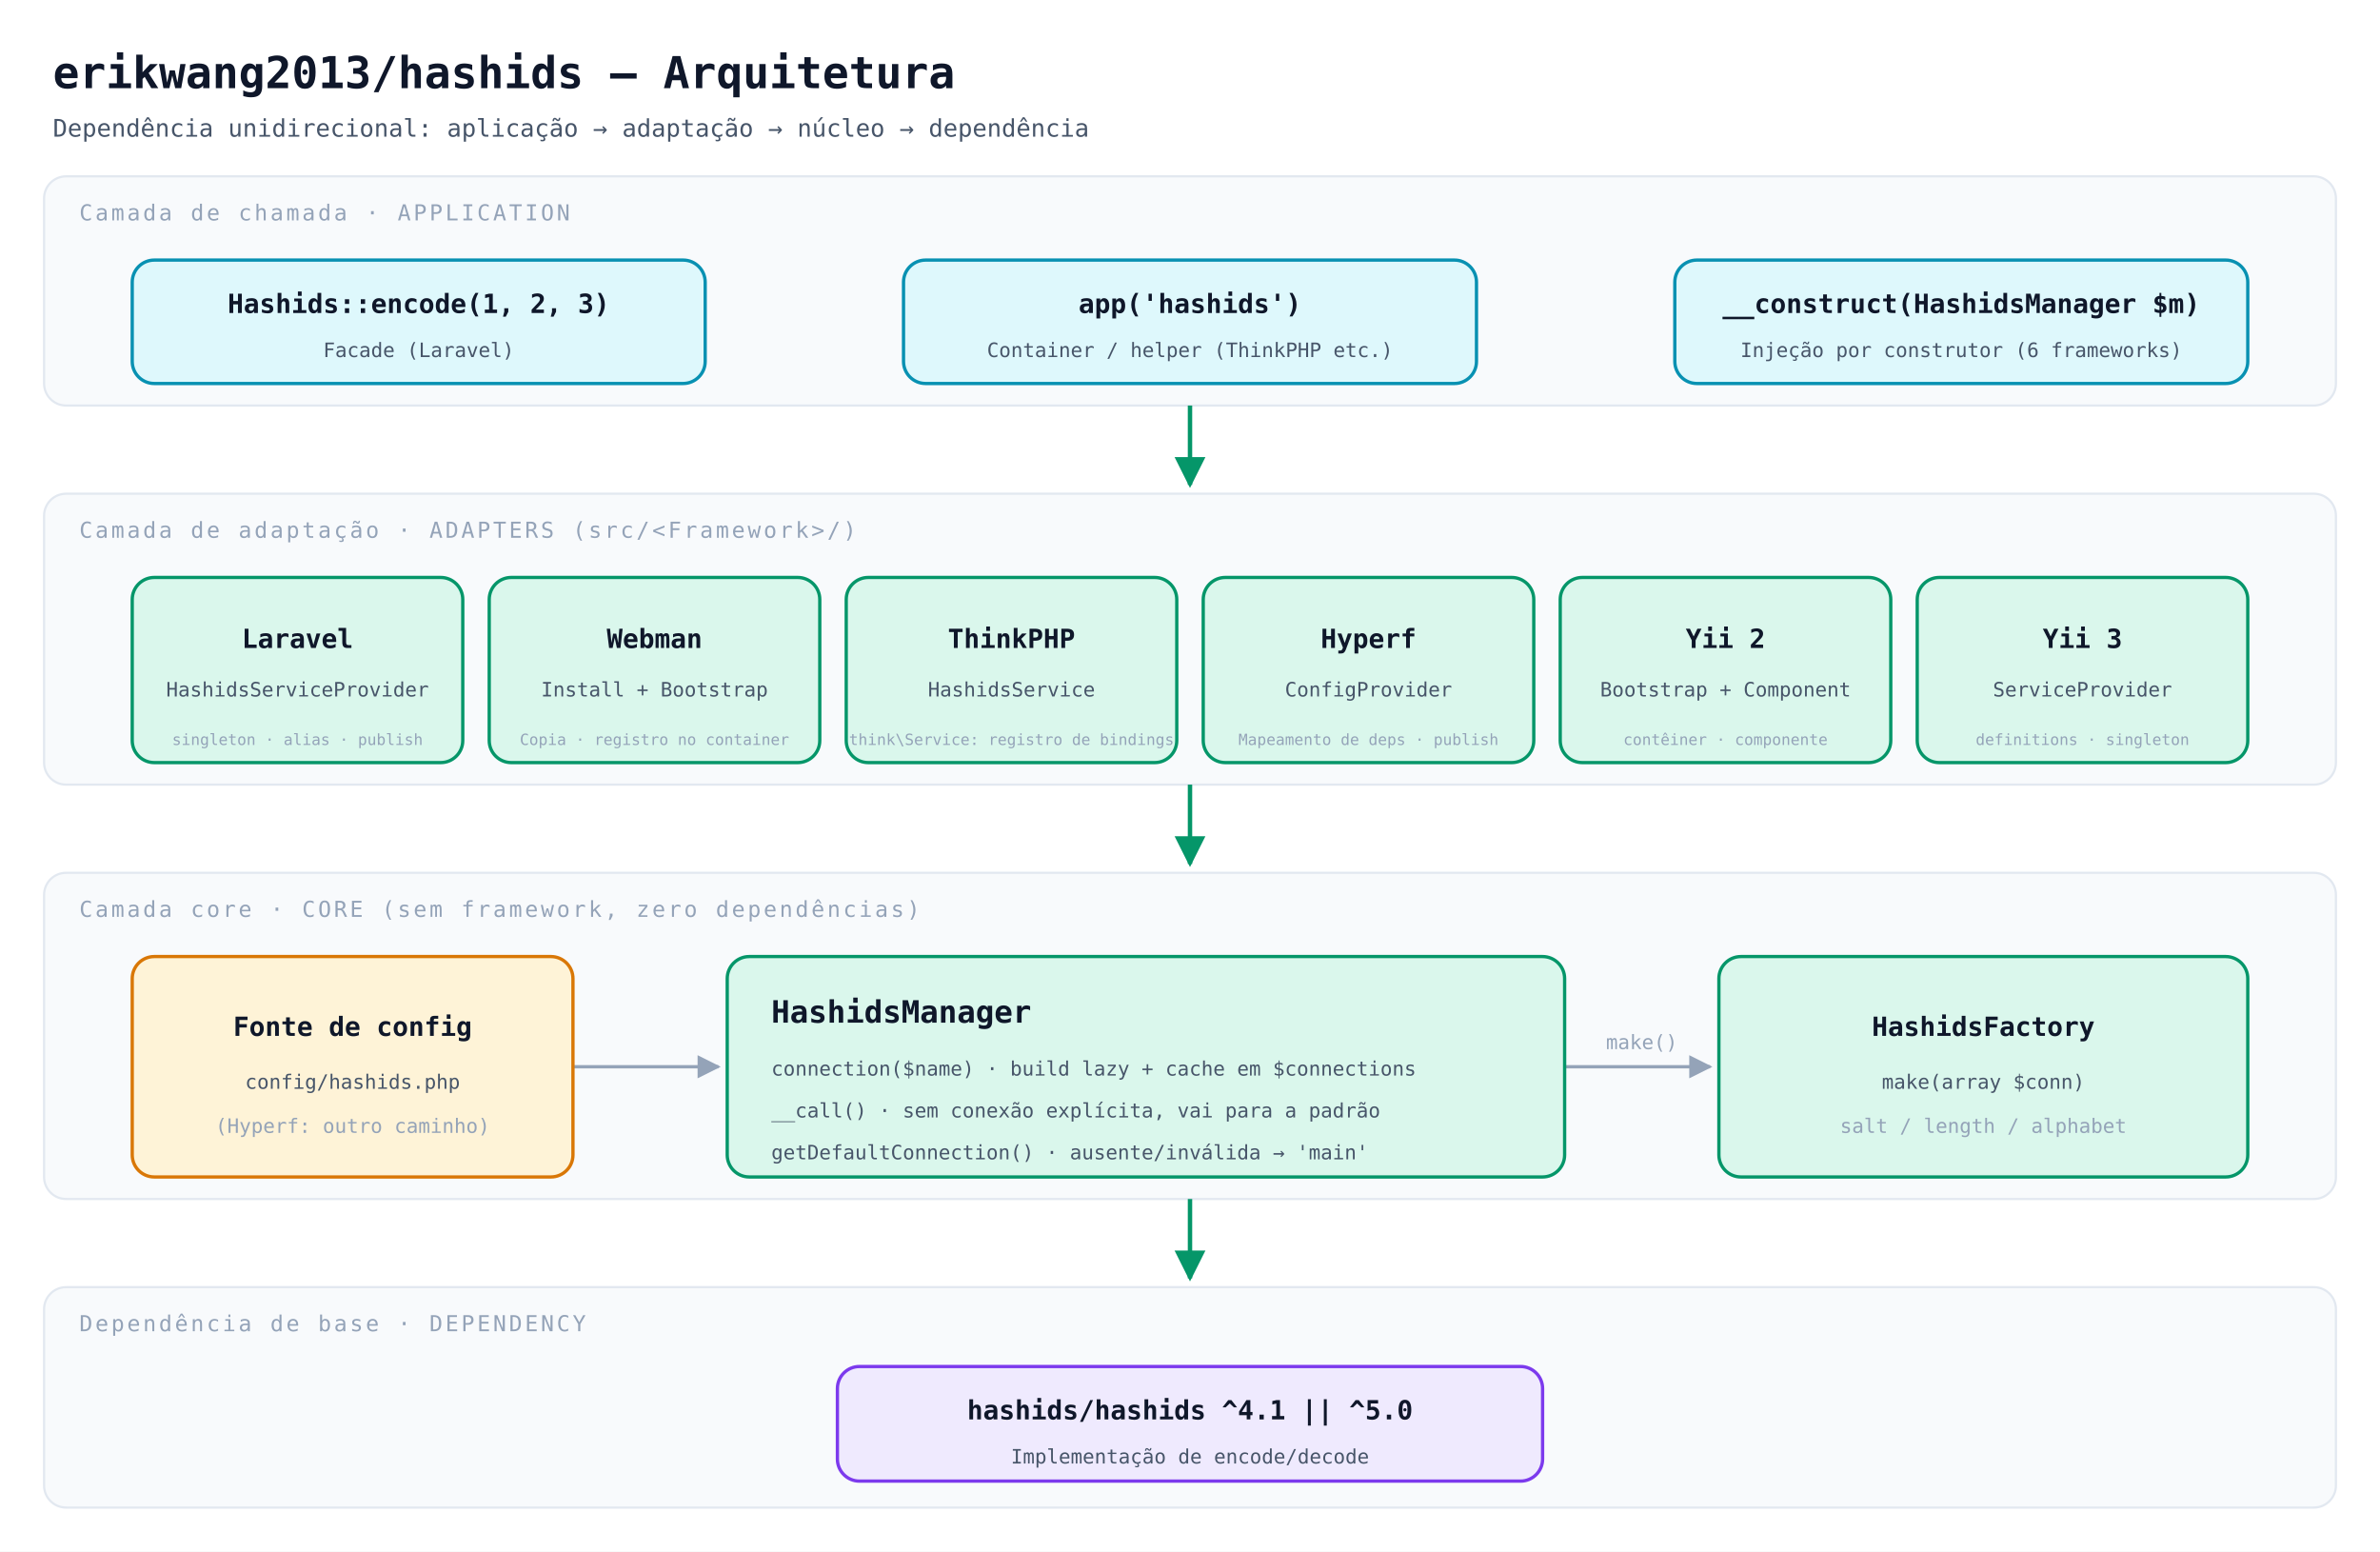
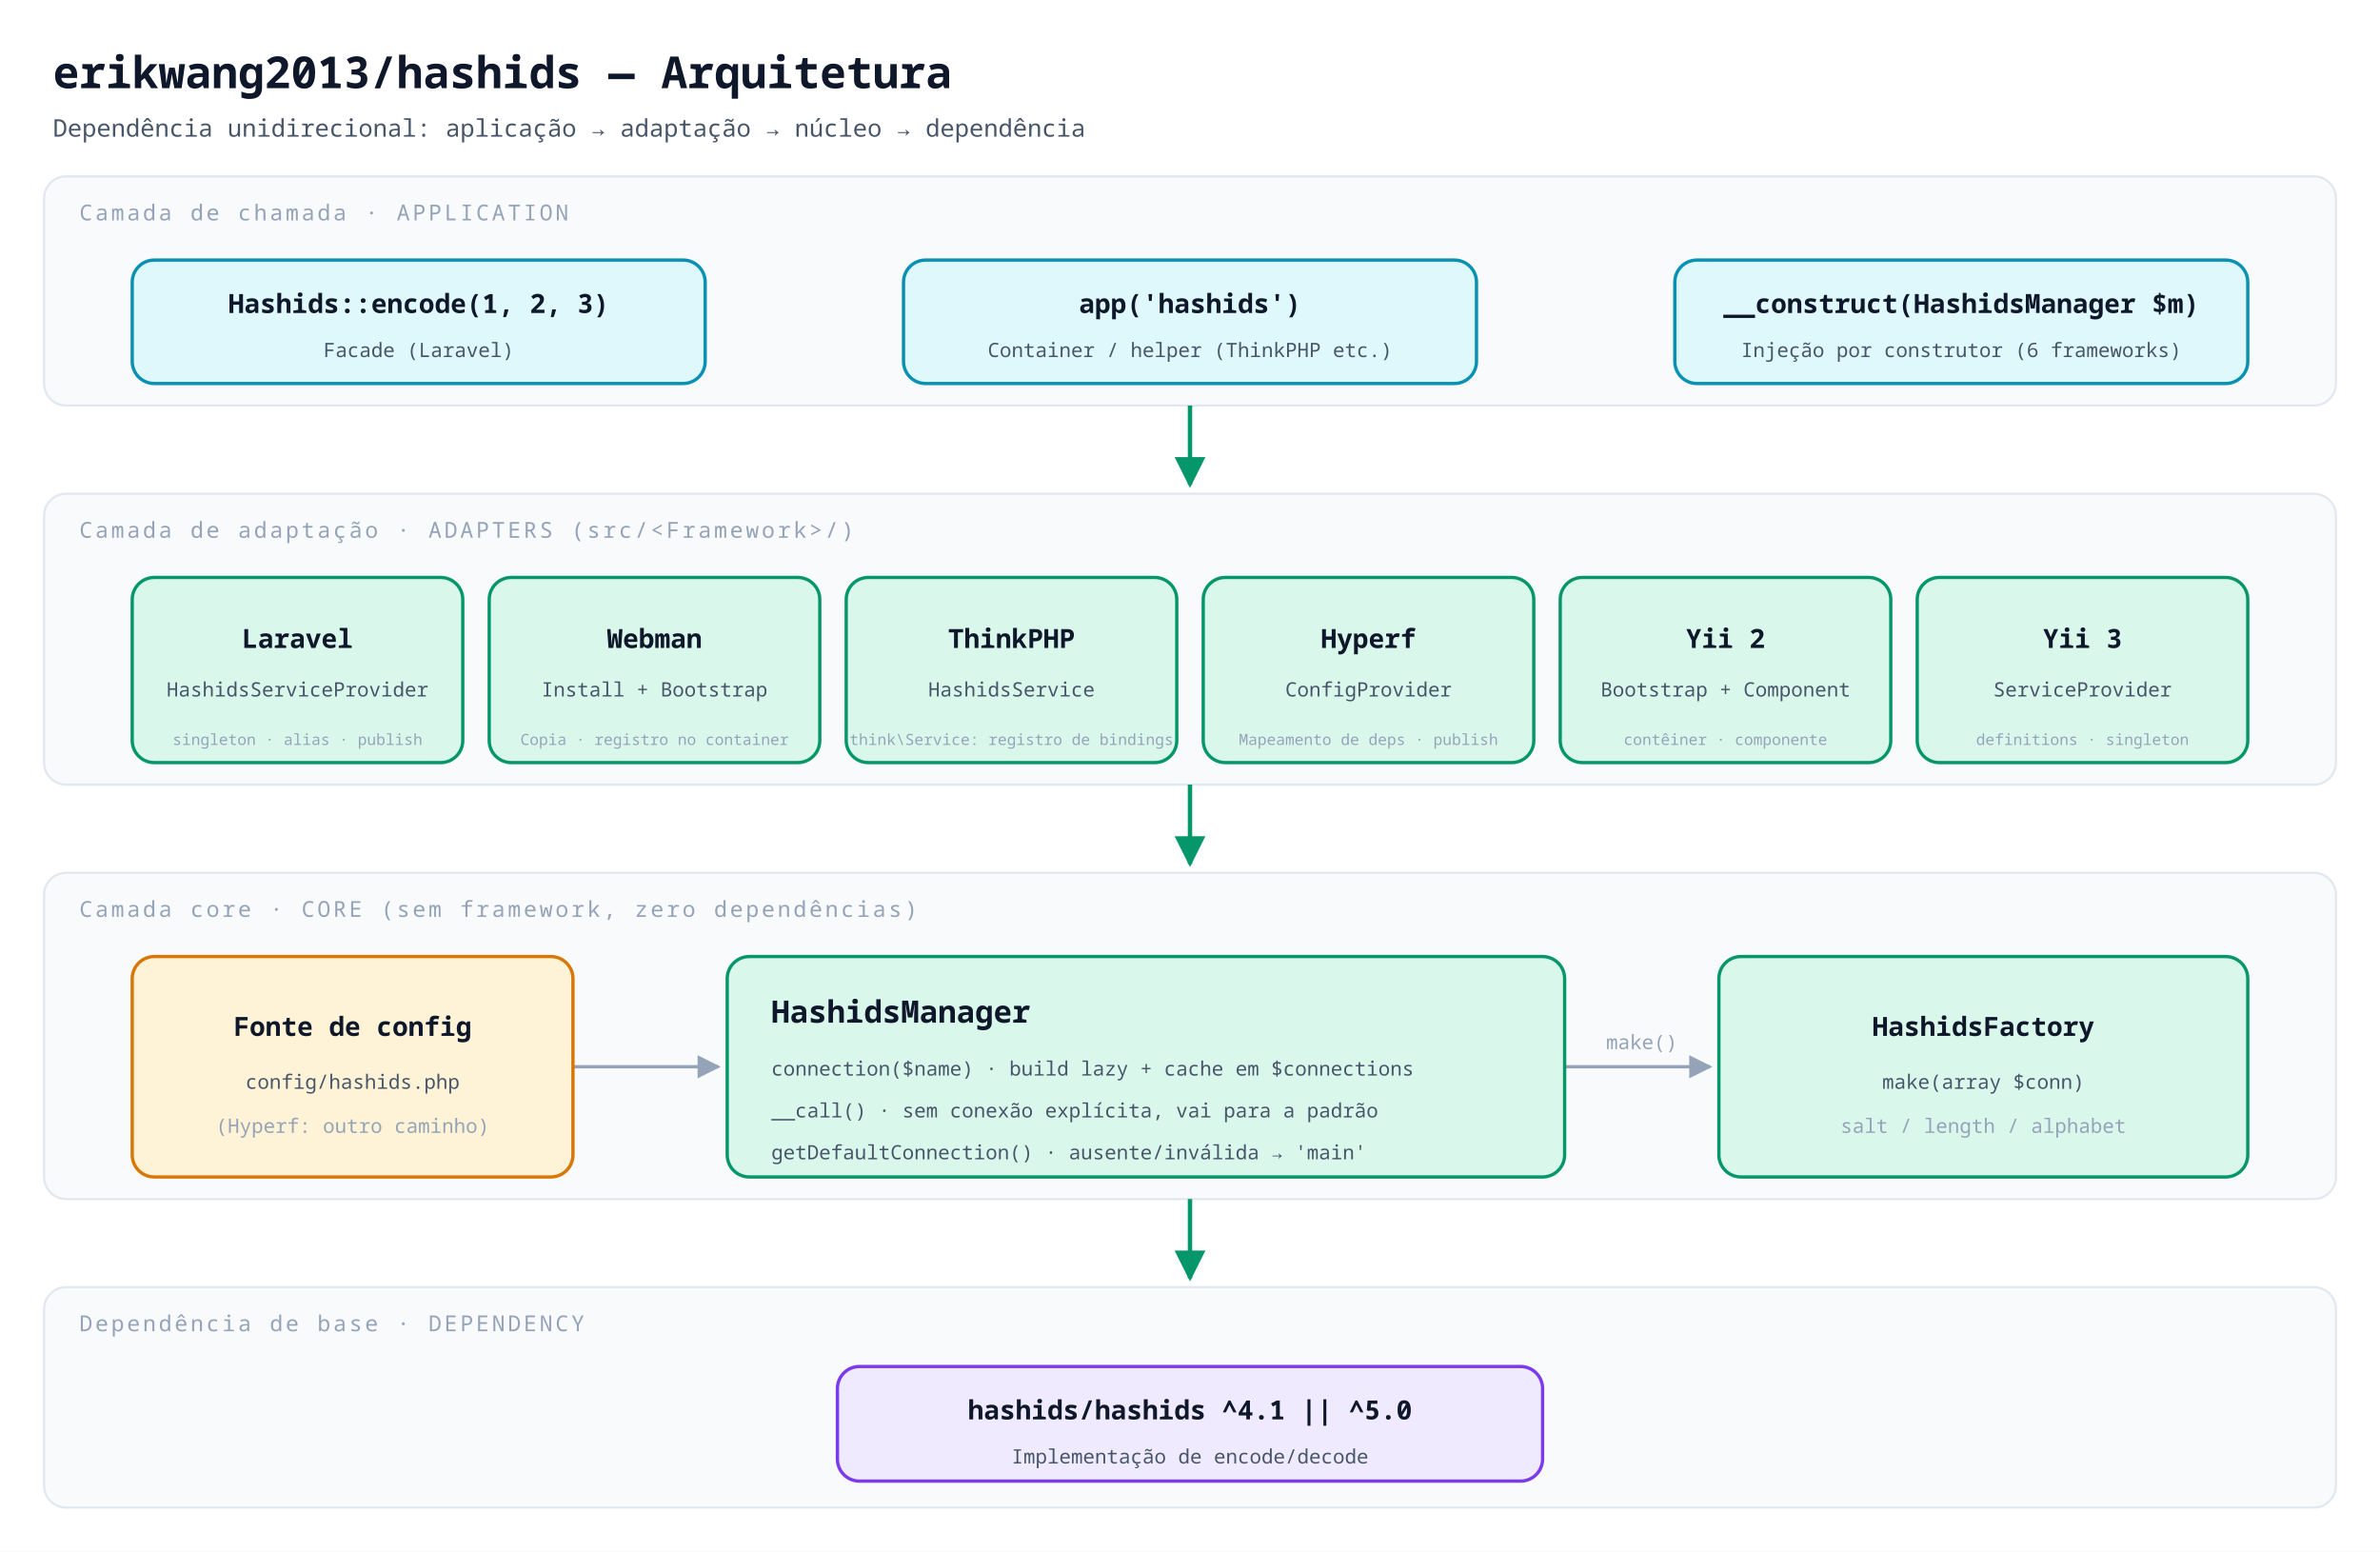
<svg xmlns="http://www.w3.org/2000/svg" viewBox="0 0 1080 704" role="img" aria-labelledby="archTitle archDesc">
  <defs>
    <style>
-       text { font-family: ui-monospace, SFMono-Regular, Menlo, Consolas, "DejaVu Sans Mono", "PingFang SC", "Microsoft YaHei", monospace; }
+       text { font-family: ui-monospace, "Noto Sans Mono", "DejaVu Sans Mono", "Liberation Mono", monospace; }
      .bg          { fill: #ffffff; }
      .lane        { fill: #f8fafc; stroke: #e2e8f0; stroke-width: 1; }
      .lane-title  { fill: #94a3b8; font-size: 10px; letter-spacing: 1.2px; }
      .c-mask      { fill: #ffffff; }
      .c-frontend  { fill: rgba(34,211,238,.15);  stroke: #0891b2; stroke-width: 1.5; }
      .c-backend   { fill: rgba(52,211,153,.18);  stroke: #059669; stroke-width: 1.5; }
      .c-cloud     { fill: rgba(251,191,36,.18);  stroke: #d97706; stroke-width: 1.5; }
      .c-database  { fill: rgba(167,139,250,.18); stroke: #7c3aed; stroke-width: 1.5; }
      .t-primary   { fill: #0f172a; font-weight: 600; }
      .t-muted     { fill: #475569; }
      .t-dim       { fill: #94a3b8; }
      .a-default   { stroke: #94a3b8; fill: none; }
      .a-emphasis  { stroke: #059669; fill: none; }
      .a-head-default  { fill: #94a3b8; }
      .a-head-emphasis { fill: #059669; }

      @media (prefers-color-scheme: dark) {
        .bg          { fill: #0b1220; }
        .lane        { fill: #0f172a; stroke: #1e293b; }
        .lane-title  { fill: #64748b; }
        .c-mask      { fill: #0f172a; }
        .c-frontend  { fill: rgba(8,51,68,.40);   stroke: #22d3ee; }
        .c-backend   { fill: rgba(6,78,59,.40);   stroke: #34d399; }
        .c-cloud     { fill: rgba(120,53,15,.35); stroke: #fbbf24; }
        .c-database  { fill: rgba(76,29,149,.40); stroke: #a78bfa; }
        .t-primary   { fill: #f8fafc; }
        .t-muted     { fill: #94a3b8; }
        .t-dim       { fill: #64748b; }
        .a-default   { stroke: #64748b; }
        .a-emphasis  { stroke: #34d399; }
        .a-head-default  { fill: #64748b; }
        .a-head-emphasis { fill: #34d399; }
      }
    </style>
    <marker id="ah" viewBox="0 0 10 10" refX="9" refY="5" markerWidth="7" markerHeight="7" orient="auto">
      <path d="M0 0 L10 5 L0 10 z" class="a-head-default" />
    </marker>
    <marker id="ah-e" viewBox="0 0 10 10" refX="9" refY="5" markerWidth="7" markerHeight="7" orient="auto">
      <path d="M0 0 L10 5 L0 10 z" class="a-head-emphasis" />
    </marker>
  </defs>
  <rect class="bg" x="0" y="0" width="1080" height="704" />
  <text x="24" y="40" class="t-primary" font-size="20">erikwang2013/hashids — Arquitetura</text>
  <text x="24" y="62" class="t-muted" font-size="11">Dependência unidirecional: aplicação → adaptação → núcleo → dependência</text>
  <rect class="lane" x="20" y="80" width="1040" height="104" rx="10" />
  <rect class="lane" x="20" y="224" width="1040" height="132" rx="10" />
  <rect class="lane" x="20" y="396" width="1040" height="148" rx="10" />
  <rect class="lane" x="20" y="584" width="1040" height="100" rx="10" />
  <text class="lane-title" x="36" y="100">Camada de chamada · APPLICATION</text>
  <text class="lane-title" x="36" y="244">Camada de adaptação · ADAPTERS (src/&lt;Framework&gt;/)</text>
  <text class="lane-title" x="36" y="416">Camada core · CORE (sem framework, zero dependências)</text>
  <text class="lane-title" x="36" y="604">Dependência de base · DEPENDENCY</text>
  <line class="a-emphasis" x1="540" y1="184" x2="540" y2="220" stroke-width="2" marker-end="url(#ah-e)" />
  <line class="a-emphasis" x1="540" y1="356" x2="540" y2="392" stroke-width="2" marker-end="url(#ah-e)" />
  <line class="a-emphasis" x1="540" y1="544" x2="540" y2="580" stroke-width="2" marker-end="url(#ah-e)" />
  <line class="a-default" x1="260" y1="484" x2="326" y2="484" stroke-width="1.5" marker-end="url(#ah)" />
  <line class="a-default" x1="710" y1="484" x2="776" y2="484" stroke-width="1.5" marker-end="url(#ah)" />
  <text class="t-dim" x="745" y="476" font-size="9" text-anchor="middle">make()</text>
  <rect class="c-mask" x="60" y="118" width="260" height="56" rx="10" />
  <rect class="c-frontend" x="60" y="118" width="260" height="56" rx="10" />
  <text class="t-primary" x="190" y="142" font-size="12" text-anchor="middle">Hashids::encode(1, 2, 3)</text>
  <text class="t-muted" x="190" y="162" font-size="9" text-anchor="middle">Facade (Laravel)</text>
  <rect class="c-mask" x="410" y="118" width="260" height="56" rx="10" />
  <rect class="c-frontend" x="410" y="118" width="260" height="56" rx="10" />
  <text class="t-primary" x="540" y="142" font-size="12" text-anchor="middle">app('hashids')</text>
  <text class="t-muted" x="540" y="162" font-size="9" text-anchor="middle">Container / helper (ThinkPHP etc.)</text>
  <rect class="c-mask" x="760" y="118" width="260" height="56" rx="10" />
  <rect class="c-frontend" x="760" y="118" width="260" height="56" rx="10" />
  <text class="t-primary" x="890" y="142" font-size="12" text-anchor="middle">__construct(HashidsManager $m)</text>
  <text class="t-muted" x="890" y="162" font-size="9" text-anchor="middle">Injeção por construtor (6 frameworks)</text>
  <rect class="c-mask" x="60  " y="262" width="150" height="84" rx="10" />
  <rect class="c-backend" x="60  " y="262" width="150" height="84" rx="10" />
  <text class="t-primary" x="135" y="294" font-size="12" text-anchor="middle">Laravel</text>
  <text class="t-muted" x="135" y="316" font-size="9" text-anchor="middle">HashidsServiceProvider</text>
  <text class="t-dim" x="135" y="338" font-size="7" text-anchor="middle">singleton · alias · publish</text>
  <rect class="c-mask" x="222 " y="262" width="150" height="84" rx="10" />
  <rect class="c-backend" x="222 " y="262" width="150" height="84" rx="10" />
  <text class="t-primary" x="297" y="294" font-size="12" text-anchor="middle">Webman</text>
  <text class="t-muted" x="297" y="316" font-size="9" text-anchor="middle">Install + Bootstrap</text>
  <text class="t-dim" x="297" y="338" font-size="7" text-anchor="middle">Copia · registro no container</text>
  <rect class="c-mask" x="384 " y="262" width="150" height="84" rx="10" />
  <rect class="c-backend" x="384 " y="262" width="150" height="84" rx="10" />
  <text class="t-primary" x="459" y="294" font-size="12" text-anchor="middle">ThinkPHP</text>
  <text class="t-muted" x="459" y="316" font-size="9" text-anchor="middle">HashidsService</text>
  <text class="t-dim" x="459" y="338" font-size="7" text-anchor="middle">think\Service: registro de bindings</text>
  <rect class="c-mask" x="546 " y="262" width="150" height="84" rx="10" />
  <rect class="c-backend" x="546 " y="262" width="150" height="84" rx="10" />
  <text class="t-primary" x="621" y="294" font-size="12" text-anchor="middle">Hyperf</text>
  <text class="t-muted" x="621" y="316" font-size="9" text-anchor="middle">ConfigProvider</text>
  <text class="t-dim" x="621" y="338" font-size="7" text-anchor="middle">Mapeamento de deps · publish</text>
  <rect class="c-mask" x="708 " y="262" width="150" height="84" rx="10" />
  <rect class="c-backend" x="708 " y="262" width="150" height="84" rx="10" />
  <text class="t-primary" x="783" y="294" font-size="12" text-anchor="middle">Yii 2</text>
  <text class="t-muted" x="783" y="316" font-size="9" text-anchor="middle">Bootstrap + Component</text>
  <text class="t-dim" x="783" y="338" font-size="7" text-anchor="middle">contêiner · componente</text>
  <rect class="c-mask" x="870 " y="262" width="150" height="84" rx="10" />
  <rect class="c-backend" x="870 " y="262" width="150" height="84" rx="10" />
  <text class="t-primary" x="945" y="294" font-size="12" text-anchor="middle">Yii 3</text>
  <text class="t-muted" x="945" y="316" font-size="9" text-anchor="middle">ServiceProvider</text>
  <text class="t-dim" x="945" y="338" font-size="7" text-anchor="middle">definitions · singleton</text>
  <rect class="c-mask" x="60" y="434" width="200" height="100" rx="10" />
  <rect class="c-cloud" x="60" y="434" width="200" height="100" rx="10" />
  <text class="t-primary" x="160" y="470" font-size="12" text-anchor="middle">Fonte de config</text>
  <text class="t-muted" x="160" y="494" font-size="9" text-anchor="middle">config/hashids.php</text>
  <text class="t-dim" x="160" y="514" font-size="9" text-anchor="middle">(Hyperf: outro caminho)</text>
  <rect class="c-mask" x="330" y="434" width="380" height="100" rx="10" />
  <rect class="c-backend" x="330" y="434" width="380" height="100" rx="10" />
  <text class="t-primary" x="350" y="464" font-size="14">HashidsManager</text>
  <text class="t-muted" x="350" y="488" font-size="9">connection($name) · build lazy + cache em $connections</text>
  <text class="t-muted" x="350" y="507" font-size="9">__call() · sem conexão explícita, vai para a padrão</text>
  <text class="t-muted" x="350" y="526" font-size="9">getDefaultConnection() · ausente/inválida → 'main'</text>
  <rect class="c-mask" x="780" y="434" width="240" height="100" rx="10" />
  <rect class="c-backend" x="780" y="434" width="240" height="100" rx="10" />
  <text class="t-primary" x="900" y="470" font-size="12" text-anchor="middle">HashidsFactory</text>
  <text class="t-muted" x="900" y="494" font-size="9" text-anchor="middle">make(array $conn)</text>
  <text class="t-dim" x="900" y="514" font-size="9" text-anchor="middle">salt / length / alphabet</text>
  <rect class="c-mask" x="380" y="620" width="320" height="52" rx="10" />
  <rect class="c-database" x="380" y="620" width="320" height="52" rx="10" />
  <text class="t-primary" x="540" y="644" font-size="12" text-anchor="middle">hashids/hashids ^4.1 || ^5.0</text>
  <text class="t-muted" x="540" y="664" font-size="9" text-anchor="middle">Implementação de encode/decode</text>
</svg>
